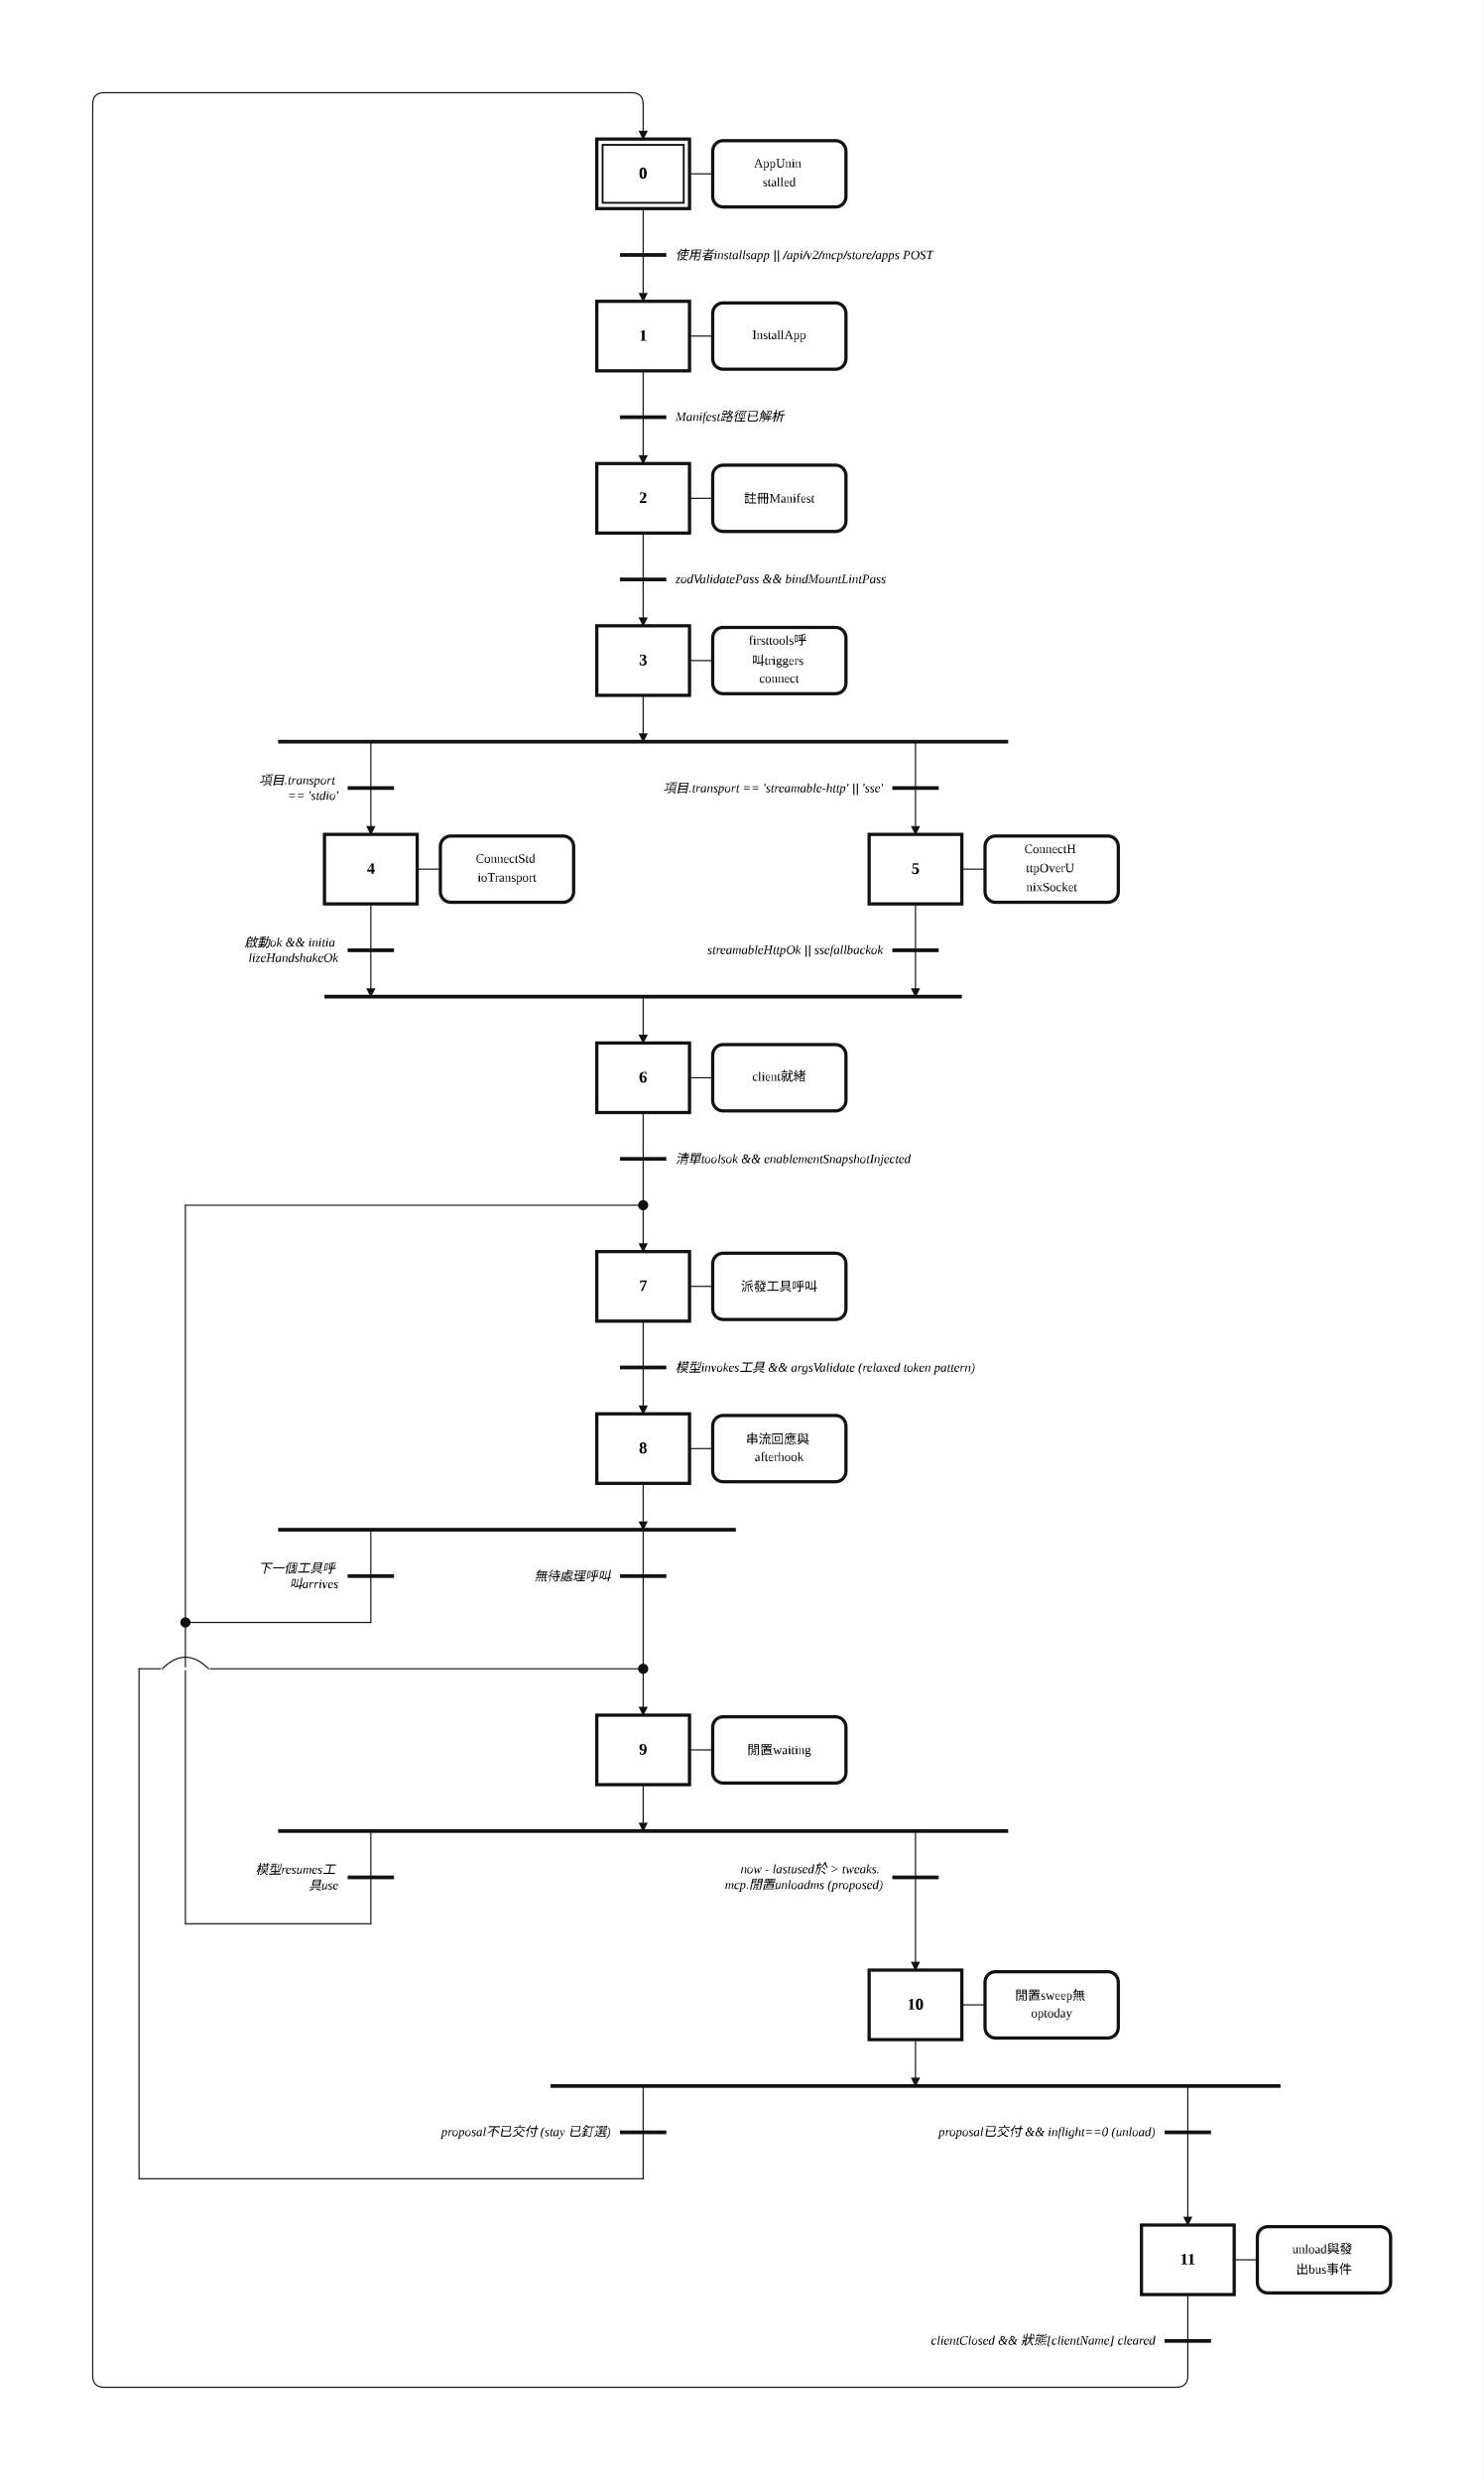
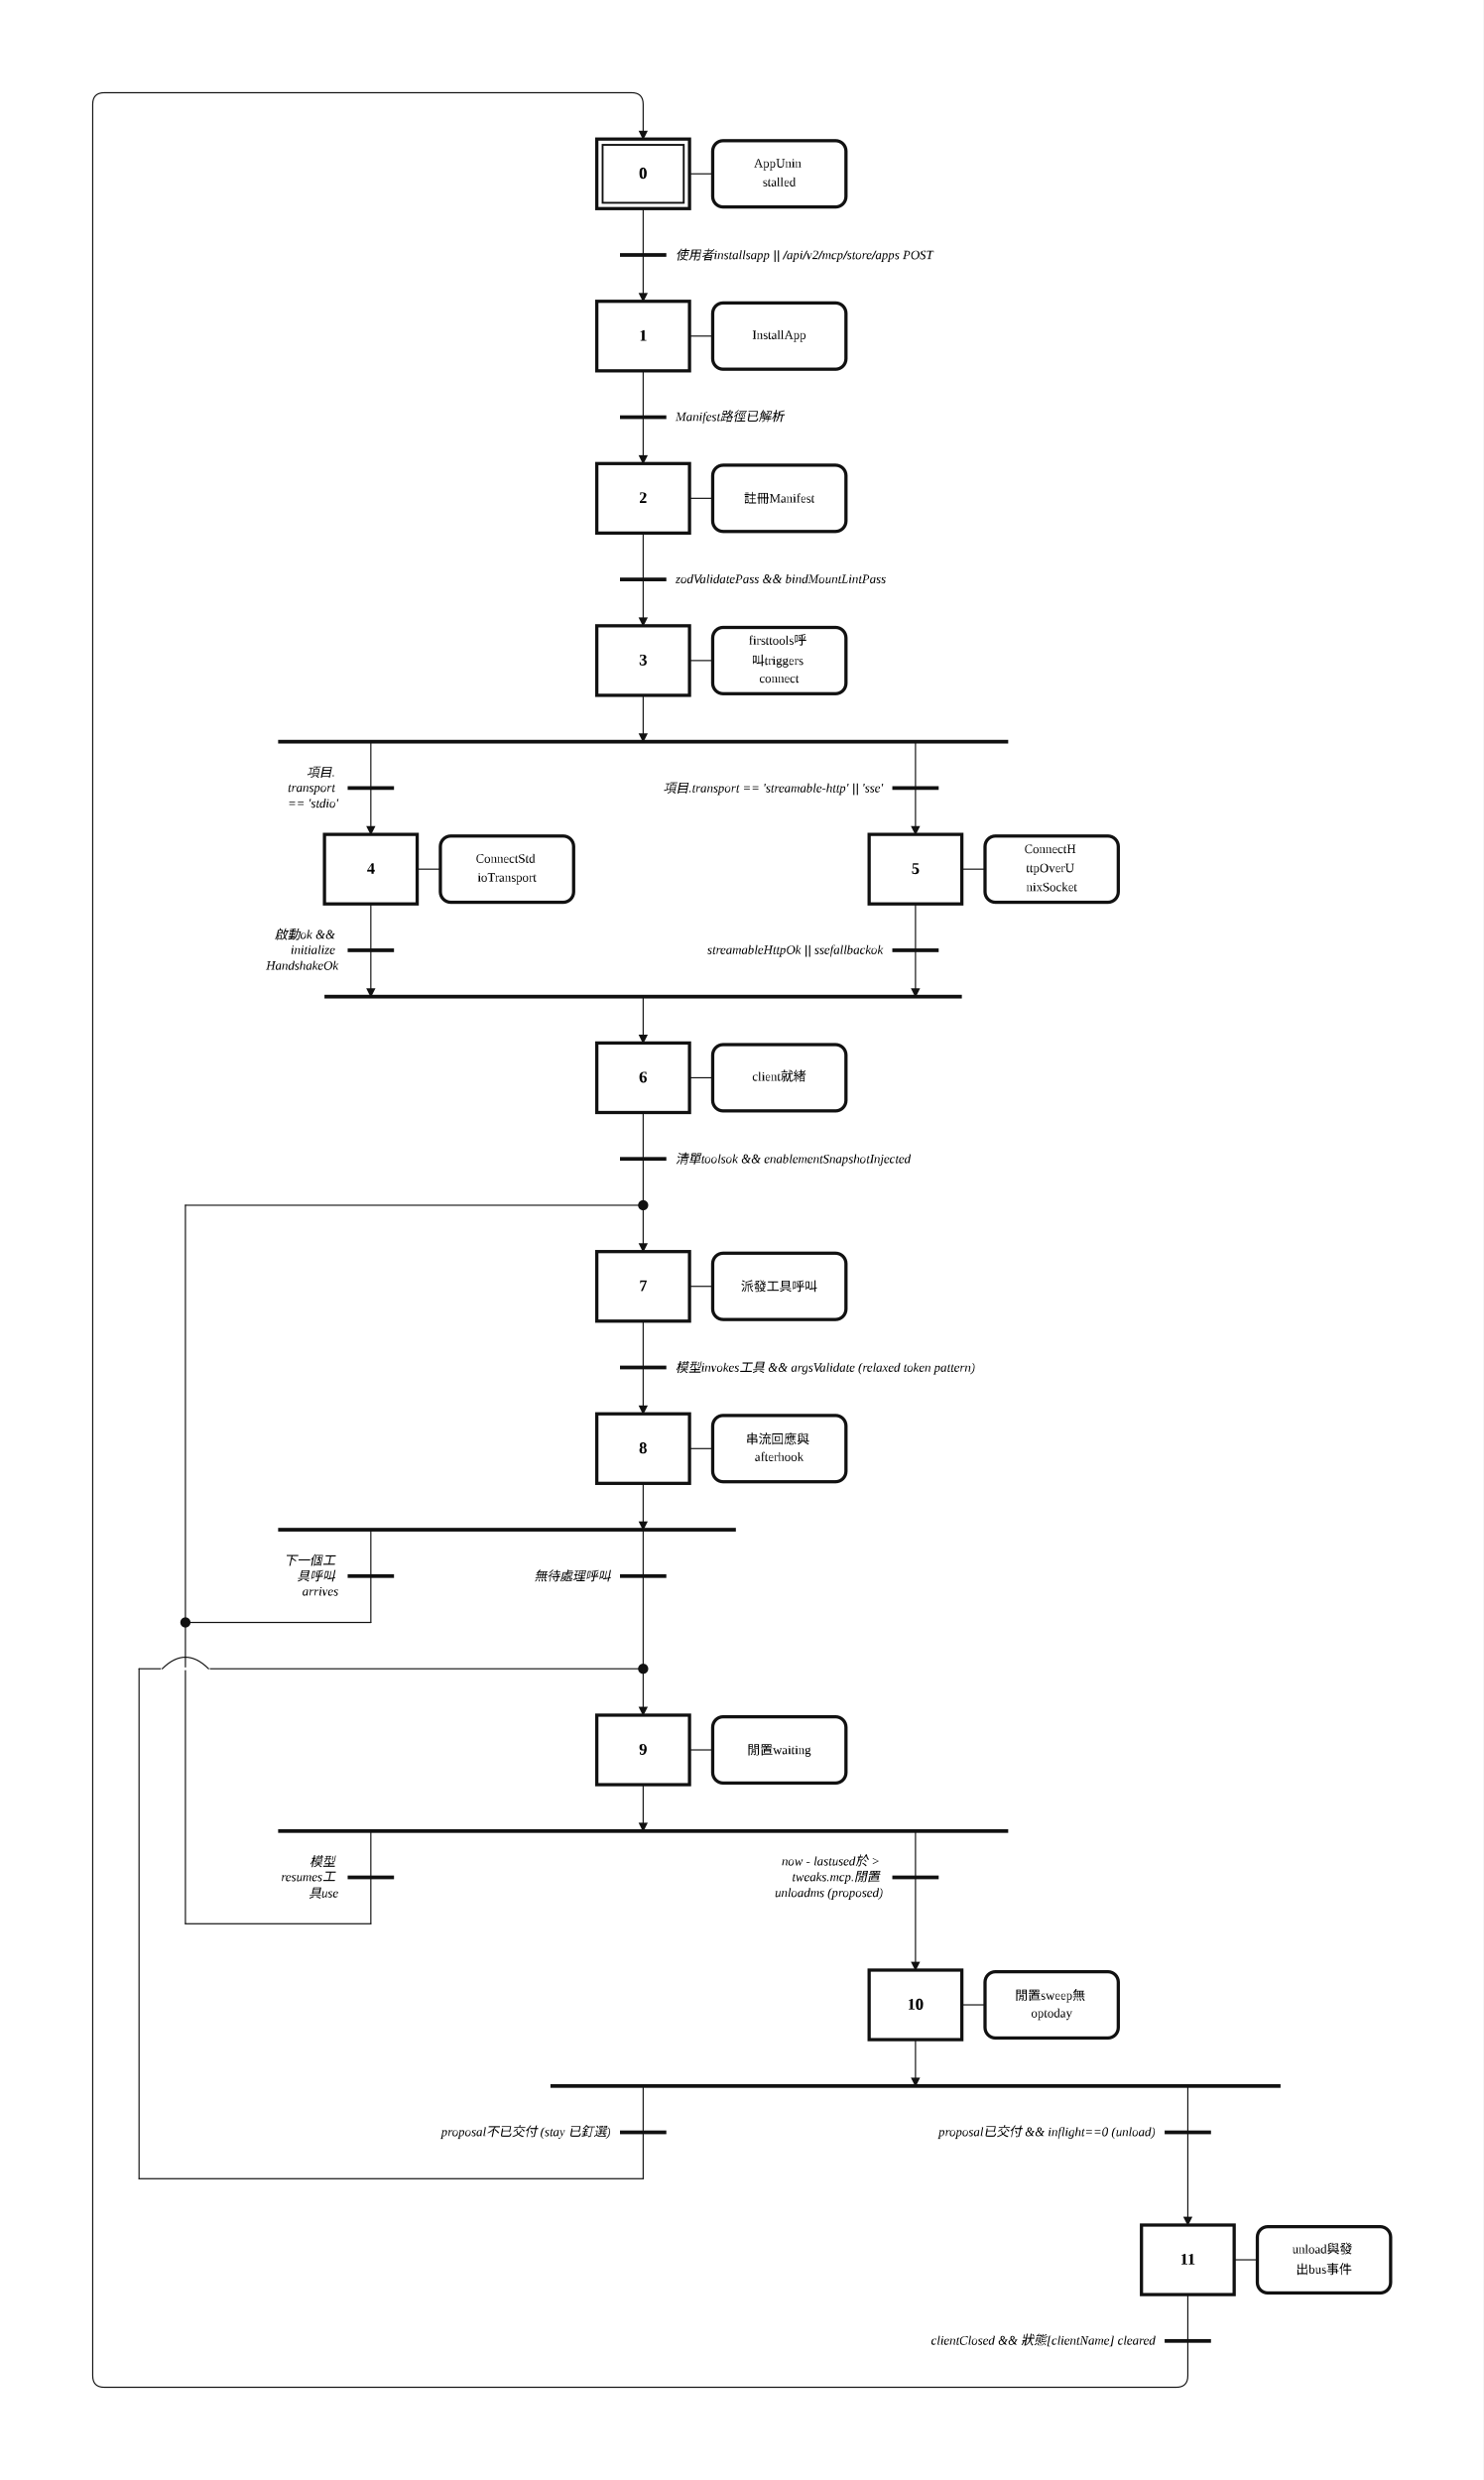
<svg xmlns="http://www.w3.org/2000/svg" width="1280" height="2140" viewBox="-6.00 -2.00 64.00 107.00" role="img">
  <style>
.step{fill:#fff;stroke:#111;stroke-width:.14}.step-inner{fill:none;stroke:#111;stroke-width:.08}
.action{fill:#fff;stroke:#111;stroke-width:.14}.gate{stroke:#111;stroke-width:.16}
.edge{fill:none;stroke:#111;stroke-width:.05;stroke-linecap:round;stroke-linejoin:round}.edge-arrow{marker-end:url(#arrow)}
.flyover-mask{stroke:#fff;stroke-width:.12;stroke-linecap:round}
.flyover{fill:none;stroke:#111;stroke-width:.05;stroke-linecap:round}
.junction{fill:#111;stroke:#111;stroke-width:0}.branch-junction{fill:#fff;stroke:#111;stroke-width:.08}
.assoc{stroke:#111;stroke-width:.05}.label{font:bold .7px 'Times New Roman', 'BiauKai', 'DFKai-SB', serif;text-anchor:middle;dominant-baseline:middle}
.action-label{font:.55px 'Times New Roman', 'BiauKai', 'DFKai-SB', serif;text-anchor:middle;dominant-baseline:middle}.gate-label{font:italic .55px 'Times New Roman', 'BiauKai', 'DFKai-SB', serif;text-anchor:start;dominant-baseline:middle}.gate-label-left{font:italic .55px 'Times New Roman', 'BiauKai', 'DFKai-SB', serif;text-anchor:end;dominant-baseline:middle}
</style>
  <defs>
    <marker id="arrow" markerWidth="0.4" markerHeight="0.4" refX="0.36" refY="0.2" orient="auto" markerUnits="userSpaceOnUse">
      <path d="M 0 0 L 0.4 0.2 L 0 0.4 z" fill="#111" />
    </marker>
  </defs>
  <rect x="-6.00" y="-2.00" width="64.00" height="107.00" fill="white" />
  <path class="edge edge-arrow" d="M 21.75 48.00 L 21.75 52.00" />
  <path class="edge edge-arrow" d="M 21.75 64.00 L 21.75 65.50 Q 21.75 66.00 21.75 66.50 L 21.75 72.00" />
  <path class="edge" d="M 21.75 7.00 L 21.75 9.00" />
  <path class="edge edge-arrow" d="M 21.75 9.00 L 21.75 11.00" />
  <path class="edge" d="M 21.75 14.00 L 21.75 16.00" />
  <path class="edge edge-arrow" d="M 21.75 16.00 L 21.75 18.00" />
  <path class="edge" d="M 21.75 21.00 L 21.75 23.00" />
  <path class="edge edge-arrow" d="M 21.75 23.00 L 21.75 25.00" />
  <path class="edge edge-arrow" d="M 21.75 28.00 L 21.75 30.00" />
  <path class="edge edge-arrow" d="M 10.00 30.00 L 10.00 31.50 Q 10.00 32.00 10.00 32.50 L 10.00 34.00" />
  <path class="edge edge-arrow" d="M 33.50 30.00 L 33.50 31.50 Q 33.50 32.00 33.50 32.50 L 33.50 34.00" />
  <path class="edge edge-arrow" d="M 10.00 37.00 L 10.00 41.00" />
  <path class="edge edge-arrow" d="M 21.75 41.00 L 21.75 43.00" />
  <path class="edge edge-arrow" d="M 33.50 37.00 L 33.50 41.00" />
  <path class="edge" d="M 21.75 46.00 L 21.75 48.00" />
  <path class="edge" d="M 21.75 55.00 L 21.75 57.00" />
  <path class="edge edge-arrow" d="M 21.75 57.00 L 21.75 59.00" />
  <path class="edge edge-arrow" d="M 21.75 62.00 L 21.75 64.00" />
  <path class="edge" d="M 10.00 64.00 L 10.00 68.00" />
  <path class="edge" d="M 10.00 68.00 L 2.00 68.00" />
  <path class="edge" d="M 2.00 68.00 L 2.00 50.00" />
  <path class="edge" d="M 2.00 50.00 L 21.75 50.00" />
  <path class="edge edge-arrow" d="M 21.75 75.00 L 21.75 77.00" />
  <path class="edge" d="M 10.00 77.00 L 10.00 81.00" />
  <path class="edge" d="M 10.00 81.00 L 2.00 81.00" />
  <path class="edge" d="M 2.00 81.00 L 2.00 68.00" />
  <path class="edge edge-arrow" d="M 33.50 77.00 L 33.50 78.50 Q 33.50 79.00 33.50 79.50 L 33.50 83.00" />
  <path class="edge edge-arrow" d="M 33.50 86.00 L 33.50 88.00" />
  <path class="edge" d="M 21.75 88.00 L 21.75 92.00" />
  <path class="edge" d="M 21.75 92.00 L 0.00 92.00" />
  <path class="edge" d="M 0.00 92.00 L 0.00 70.00" />
  <path class="edge" d="M 0.00 70.00 L 21.75 70.00" />
  <path class="edge edge-arrow" d="M 45.25 88.00 L 45.25 89.50 Q 45.25 90.00 45.25 90.50 L 45.25 94.00" />
  <path class="edge" d="M 45.25 97.00 L 45.25 99.00" />
  <path class="edge edge-arrow" d="M 45.25 99.00 L 45.25 100.50 Q 45.25 101.00 44.75 101.00 L -1.50 101.00 Q -2.00 101.00 -2.00 100.50 L -2.00 2.50 Q -2.00 2.00 -1.50 2.00 L 21.25 2.00 Q 21.75 2.00 21.75 2.50 L 21.75 4.00" />
  <rect class="step" x="19.75" y="4.00" width="4.00" height="3.00" />
  <rect class="step-inner" x="20.00" y="4.25" width="3.50" height="2.50" />
  <text class="label" x="21.75" y="5.50">0</text>
  <rect class="step" x="19.75" y="11.00" width="4.00" height="3.00" />
  <text class="label" x="21.75" y="12.50">1</text>
  <rect class="step" x="19.75" y="18.00" width="4.00" height="3.00" />
  <text class="label" x="21.75" y="19.50">2</text>
  <rect class="step" x="19.75" y="25.00" width="4.00" height="3.00" />
  <text class="label" x="21.75" y="26.50">3</text>
  <rect class="step" x="8.00" y="34.00" width="4.00" height="3.00" />
  <text class="label" x="10.00" y="35.50">4</text>
  <rect class="step" x="31.50" y="34.00" width="4.00" height="3.00" />
  <text class="label" x="33.50" y="35.50">5</text>
  <rect class="step" x="19.75" y="43.00" width="4.00" height="3.00" />
  <text class="label" x="21.75" y="44.50">6</text>
  <rect class="step" x="19.75" y="52.00" width="4.00" height="3.00" />
  <text class="label" x="21.75" y="53.50">7</text>
  <rect class="step" x="19.75" y="59.00" width="4.00" height="3.00" />
  <text class="label" x="21.75" y="60.50">8</text>
  <rect class="step" x="19.75" y="72.00" width="4.00" height="3.00" />
  <text class="label" x="21.75" y="73.50">9</text>
  <rect class="step" x="31.50" y="83.00" width="4.00" height="3.00" />
  <text class="label" x="33.50" y="84.50">10</text>
  <rect class="step" x="43.25" y="94.00" width="4.00" height="3.00" />
  <text class="label" x="45.25" y="95.50">11</text>
  <line class="assoc" x1="23.75" y1="5.50" x2="24.75" y2="5.50" />
  <rect class="action" x="24.75" y="4.07" width="5.75" height="2.86" rx="0.45" ry="0.45" />
  <text class="action-label" x="27.62" y="5.09">
    <tspan x="27.62" dy="0">AppUnin</tspan>
    <tspan x="27.62" dy="0.82">stalled</tspan>
  </text>
  <line class="assoc" x1="23.75" y1="12.50" x2="24.75" y2="12.50" />
  <rect class="action" x="24.75" y="11.07" width="5.75" height="2.86" rx="0.45" ry="0.45" />
  <text class="action-label" x="27.62" y="12.50">
    <tspan x="27.62" dy="0">InstallApp</tspan>
  </text>
  <line class="assoc" x1="23.75" y1="19.50" x2="24.75" y2="19.50" />
  <rect class="action" x="24.75" y="18.07" width="5.75" height="2.86" rx="0.45" ry="0.45" />
  <text class="action-label" x="27.62" y="19.50">
    <tspan x="27.62" dy="0">註冊Manifest</tspan>
  </text>
  <line class="assoc" x1="23.75" y1="26.50" x2="24.75" y2="26.50" />
  <rect class="action" x="24.75" y="25.07" width="5.75" height="2.86" rx="0.45" ry="0.45" />
  <text class="action-label" x="27.62" y="25.68">
    <tspan x="27.62" dy="0">firsttools呼</tspan>
    <tspan x="27.62" dy="0.82">叫triggers</tspan>
    <tspan x="27.62" dy="0.82">connect</tspan>
  </text>
  <line class="assoc" x1="12.00" y1="35.50" x2="13.00" y2="35.50" />
  <rect class="action" x="13.00" y="34.07" width="5.75" height="2.86" rx="0.45" ry="0.45" />
  <text class="action-label" x="15.88" y="35.09">
    <tspan x="15.88" dy="0">ConnectStd</tspan>
    <tspan x="15.88" dy="0.82">ioTransport</tspan>
  </text>
  <line class="assoc" x1="35.50" y1="35.50" x2="36.50" y2="35.50" />
  <rect class="action" x="36.50" y="34.07" width="5.75" height="2.86" rx="0.45" ry="0.45" />
  <text class="action-label" x="39.38" y="34.68">
    <tspan x="39.38" dy="0">ConnectH</tspan>
    <tspan x="39.38" dy="0.82">ttpOverU</tspan>
    <tspan x="39.38" dy="0.82">nixSocket</tspan>
  </text>
  <line class="assoc" x1="23.75" y1="44.50" x2="24.75" y2="44.50" />
  <rect class="action" x="24.75" y="43.07" width="5.75" height="2.86" rx="0.45" ry="0.45" />
  <text class="action-label" x="27.62" y="44.50">
    <tspan x="27.62" dy="0">client就緒</tspan>
  </text>
  <line class="assoc" x1="23.75" y1="53.50" x2="24.75" y2="53.50" />
  <rect class="action" x="24.75" y="52.07" width="5.75" height="2.86" rx="0.45" ry="0.45" />
  <text class="action-label" x="27.62" y="53.50">
    <tspan x="27.62" dy="0">派發工具呼叫</tspan>
  </text>
  <line class="assoc" x1="23.75" y1="60.50" x2="24.75" y2="60.50" />
  <rect class="action" x="24.75" y="59.07" width="5.75" height="2.86" rx="0.45" ry="0.45" />
  <text class="action-label" x="27.62" y="60.09">
    <tspan x="27.62" dy="0">串流回應與</tspan>
    <tspan x="27.62" dy="0.82">afterhook</tspan>
  </text>
  <line class="assoc" x1="23.75" y1="73.50" x2="24.75" y2="73.50" />
  <rect class="action" x="24.75" y="72.07" width="5.75" height="2.86" rx="0.45" ry="0.45" />
  <text class="action-label" x="27.62" y="73.50">
    <tspan x="27.62" dy="0">閒置waiting</tspan>
  </text>
  <line class="assoc" x1="35.50" y1="84.50" x2="36.50" y2="84.50" />
  <rect class="action" x="36.50" y="83.07" width="5.75" height="2.86" rx="0.45" ry="0.45" />
  <text class="action-label" x="39.38" y="84.09">
    <tspan x="39.38" dy="0">閒置sweep無</tspan>
    <tspan x="39.38" dy="0.82">optoday</tspan>
  </text>
  <line class="assoc" x1="47.25" y1="95.50" x2="48.25" y2="95.50" />
  <rect class="action" x="48.25" y="94.07" width="5.75" height="2.86" rx="0.45" ry="0.45" />
  <text class="action-label" x="51.12" y="95.09">
    <tspan x="51.12" dy="0">unload與發</tspan>
    <tspan x="51.12" dy="0.82">出bus事件</tspan>
  </text>
  <line class="gate" x1="20.75" y1="9.00" x2="22.75" y2="9.00" />
  <text class="gate-label" x="23.15" y="9.00">
    <tspan x="23.15" dy="0">使用者installsapp || /api/v2/mcp/store/apps POST</tspan>
  </text>
  <line class="gate" x1="20.75" y1="16.00" x2="22.75" y2="16.00" />
  <text class="gate-label" x="23.15" y="16.00">
    <tspan x="23.15" dy="0">Manifest路徑已解析</tspan>
  </text>
  <line class="gate" x1="20.75" y1="23.00" x2="22.75" y2="23.00" />
  <text class="gate-label" x="23.15" y="23.00">
    <tspan x="23.15" dy="0">zodValidatePass &amp;&amp; bindMountLintPass</tspan>
  </text>
  <line class="gate" x1="6.00" y1="30.00" x2="37.50" y2="30.00" />
  <line class="gate" x1="8.00" y1="41.00" x2="35.50" y2="41.00" />
  <line class="gate" x1="20.75" y1="48.00" x2="22.75" y2="48.00" />
  <text class="gate-label" x="23.15" y="48.00">
    <tspan x="23.15" dy="0">清單toolsok &amp;&amp; enablementSnapshotInjected</tspan>
  </text>
  <line class="gate" x1="20.75" y1="57.00" x2="22.75" y2="57.00" />
  <text class="gate-label" x="23.15" y="57.00">
    <tspan x="23.15" dy="0">模型invokes工具 &amp;&amp; argsValidate (relaxed token pattern)</tspan>
  </text>
  <line class="gate" x1="6.00" y1="64.00" x2="25.75" y2="64.00" />
  <line class="gate" x1="6.00" y1="77.00" x2="37.50" y2="77.00" />
  <line class="gate" x1="17.75" y1="88.00" x2="49.25" y2="88.00" />
  <line class="gate" x1="44.25" y1="99.00" x2="46.25" y2="99.00" />
  <text class="gate-label-left" x="43.85" y="99.00">
    <tspan x="43.85" dy="0">clientClosed &amp;&amp; 狀態[clientName] cleared</tspan>
  </text>
  <line class="gate" x1="9.00" y1="32.00" x2="11.00" y2="32.00" />
-   <text class="gate-label-left" x="8.60" y="31.66">
-     <tspan x="8.60" dy="0">項目.transport</tspan>
+   <text class="gate-label-left" x="8.60" y="31.32">
+     <tspan x="8.60" dy="0">項目.</tspan>
+     <tspan x="8.60" dy="0.68">transport</tspan>
    <tspan x="8.60" dy="0.68">== 'stdio'</tspan>
  </text>
  <line class="gate" x1="32.50" y1="32.00" x2="34.50" y2="32.00" />
  <text class="gate-label-left" x="32.10" y="32.00">
    <tspan x="32.10" dy="0">項目.transport == 'streamable-http' || 'sse'</tspan>
  </text>
  <line class="gate" x1="9.00" y1="39.00" x2="11.00" y2="39.00" />
-   <text class="gate-label-left" x="8.60" y="38.66">
-     <tspan x="8.60" dy="0">啟動ok &amp;&amp; initia</tspan>
-     <tspan x="8.60" dy="0.68">lizeHandshakeOk</tspan>
+   <text class="gate-label-left" x="8.60" y="38.32">
+     <tspan x="8.60" dy="0">啟動ok &amp;&amp;</tspan>
+     <tspan x="8.60" dy="0.68">initialize</tspan>
+     <tspan x="8.60" dy="0.68">HandshakeOk</tspan>
  </text>
  <line class="gate" x1="32.50" y1="39.00" x2="34.50" y2="39.00" />
  <text class="gate-label-left" x="32.10" y="39.00">
    <tspan x="32.10" dy="0">streamableHttpOk || ssefallbackok</tspan>
  </text>
  <line class="gate" x1="9.00" y1="66.00" x2="11.00" y2="66.00" />
-   <text class="gate-label-left" x="8.60" y="65.66">
-     <tspan x="8.60" dy="0">下一個工具呼</tspan>
-     <tspan x="8.60" dy="0.68">叫arrives</tspan>
+   <text class="gate-label-left" x="8.60" y="65.32">
+     <tspan x="8.60" dy="0">下一個工</tspan>
+     <tspan x="8.60" dy="0.68">具呼叫</tspan>
+     <tspan x="8.60" dy="0.68">arrives</tspan>
  </text>
  <line class="gate" x1="20.75" y1="66.00" x2="22.75" y2="66.00" />
  <text class="gate-label-left" x="20.35" y="66.00">
    <tspan x="20.35" dy="0">無待處理呼叫</tspan>
  </text>
  <line class="gate" x1="9.00" y1="79.00" x2="11.00" y2="79.00" />
-   <text class="gate-label-left" x="8.60" y="78.66">
-     <tspan x="8.60" dy="0">模型resumes工</tspan>
+   <text class="gate-label-left" x="8.60" y="78.32">
+     <tspan x="8.60" dy="0">模型</tspan>
+     <tspan x="8.60" dy="0.68">resumes工</tspan>
    <tspan x="8.60" dy="0.68">具use</tspan>
  </text>
  <line class="gate" x1="32.50" y1="79.00" x2="34.50" y2="79.00" />
-   <text class="gate-label-left" x="32.10" y="78.66">
-     <tspan x="32.10" dy="0">now - lastused於 &gt; tweaks.</tspan>
-     <tspan x="32.10" dy="0.68">mcp.閒置unloadms (proposed)</tspan>
+   <text class="gate-label-left" x="32.10" y="78.32">
+     <tspan x="32.10" dy="0">now - lastused於 &gt;</tspan>
+     <tspan x="32.10" dy="0.68">tweaks.mcp.閒置</tspan>
+     <tspan x="32.10" dy="0.68">unloadms (proposed)</tspan>
  </text>
  <line class="gate" x1="20.75" y1="90.00" x2="22.75" y2="90.00" />
  <text class="gate-label-left" x="20.35" y="90.00">
    <tspan x="20.35" dy="0">proposal不已交付 (stay 已釘選)</tspan>
  </text>
  <line class="gate" x1="44.25" y1="90.00" x2="46.25" y2="90.00" />
  <text class="gate-label-left" x="43.85" y="90.00">
    <tspan x="43.85" dy="0">proposal已交付 &amp;&amp; inflight==0 (unload)</tspan>
  </text>
  <line class="flyover-mask" x1="1.00" y1="70.00" x2="3.00" y2="70.00" />
  <path class="flyover" d="M 1.00 70.00 Q 2.00 69.00 3.00 70.00" />
  <circle class="junction" cx="21.75" cy="50.00" r="0.22" />
  <circle class="junction" cx="21.75" cy="70.00" r="0.22" />
  <circle class="junction" cx="2.00" cy="68.00" r="0.22" />
</svg>
